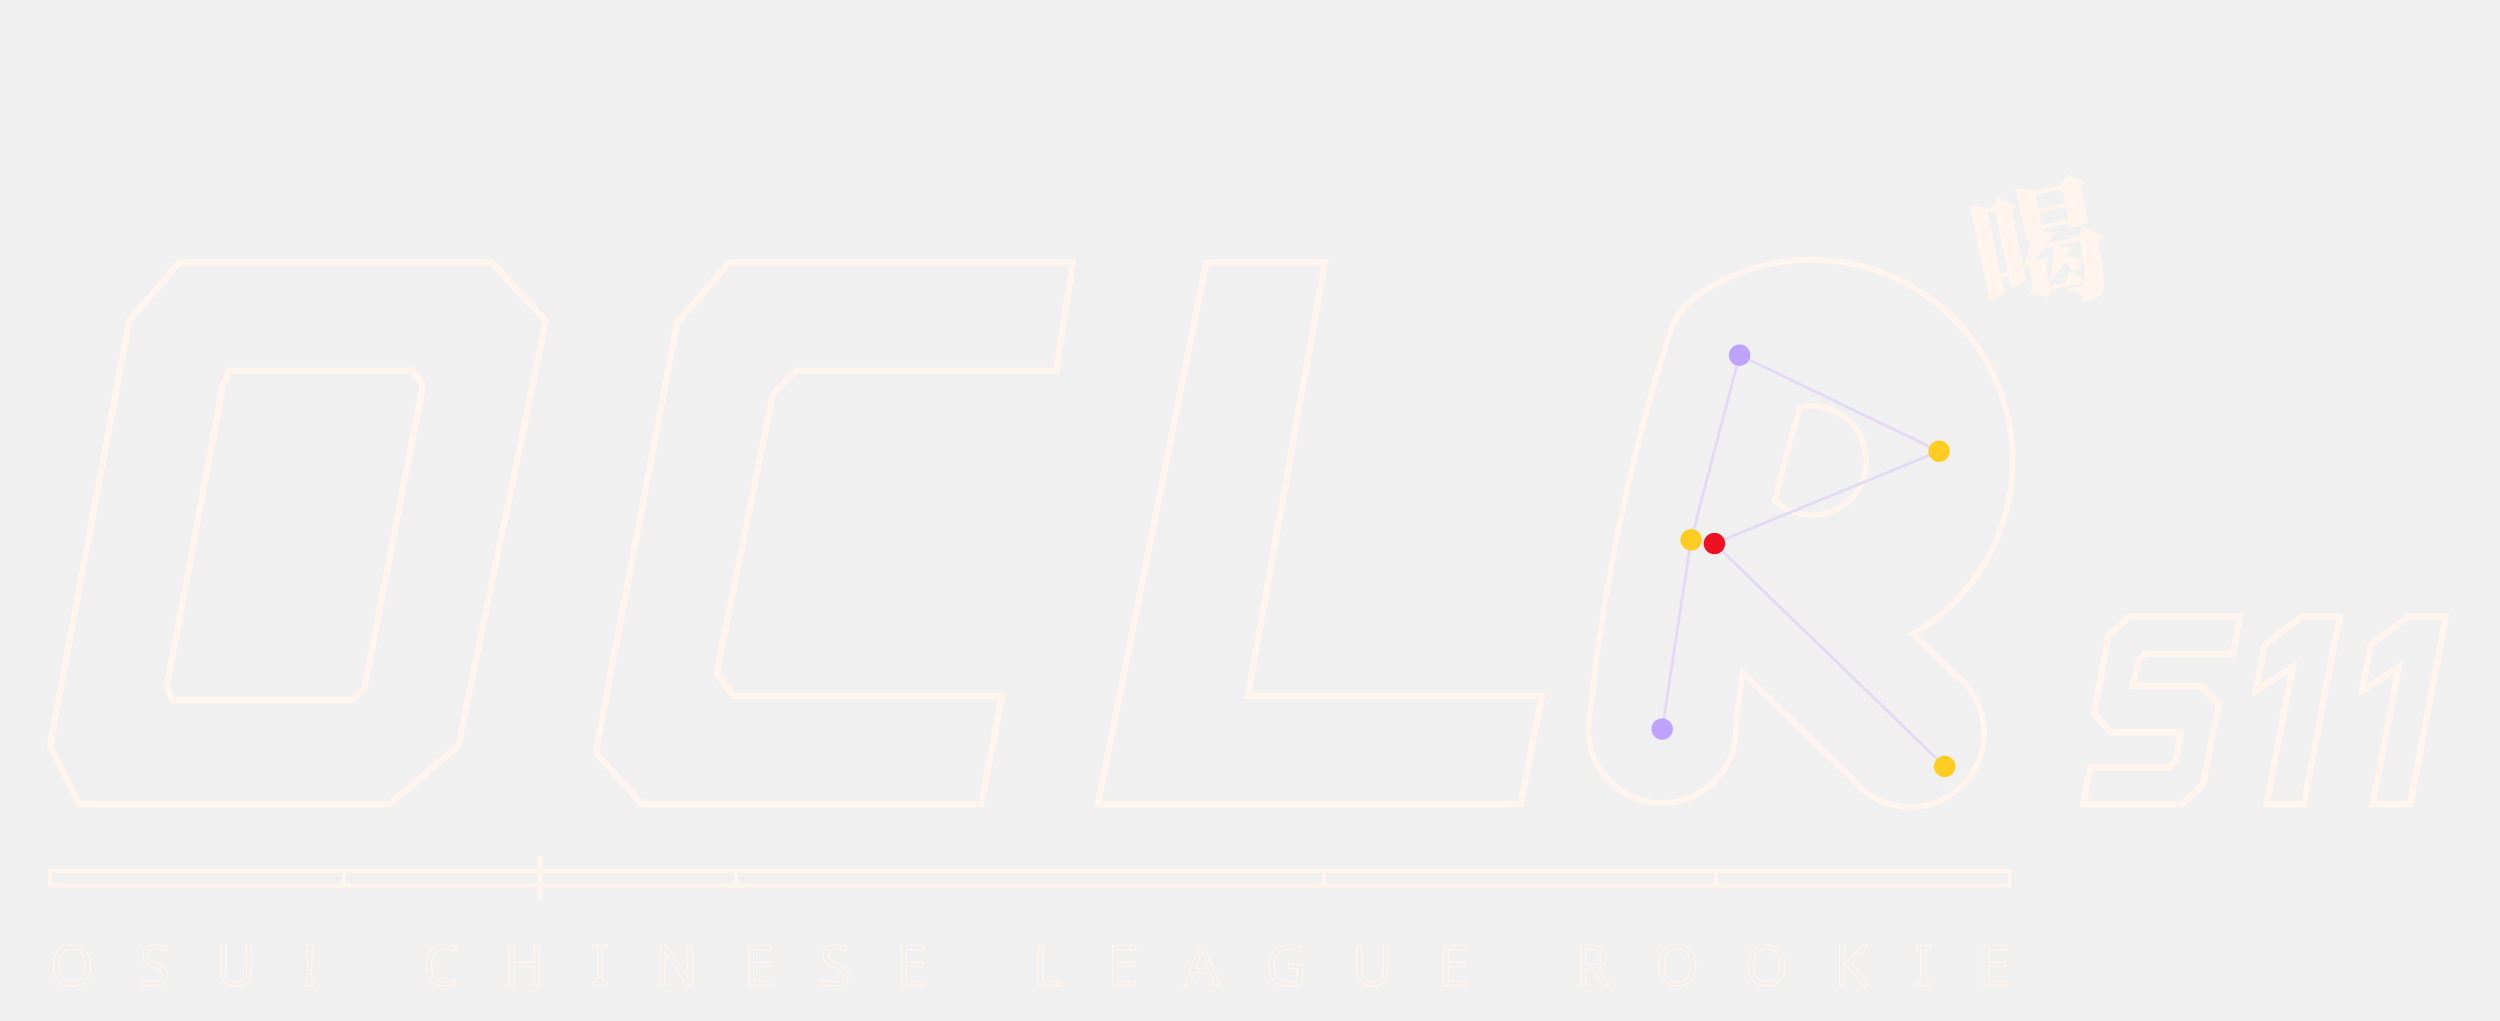
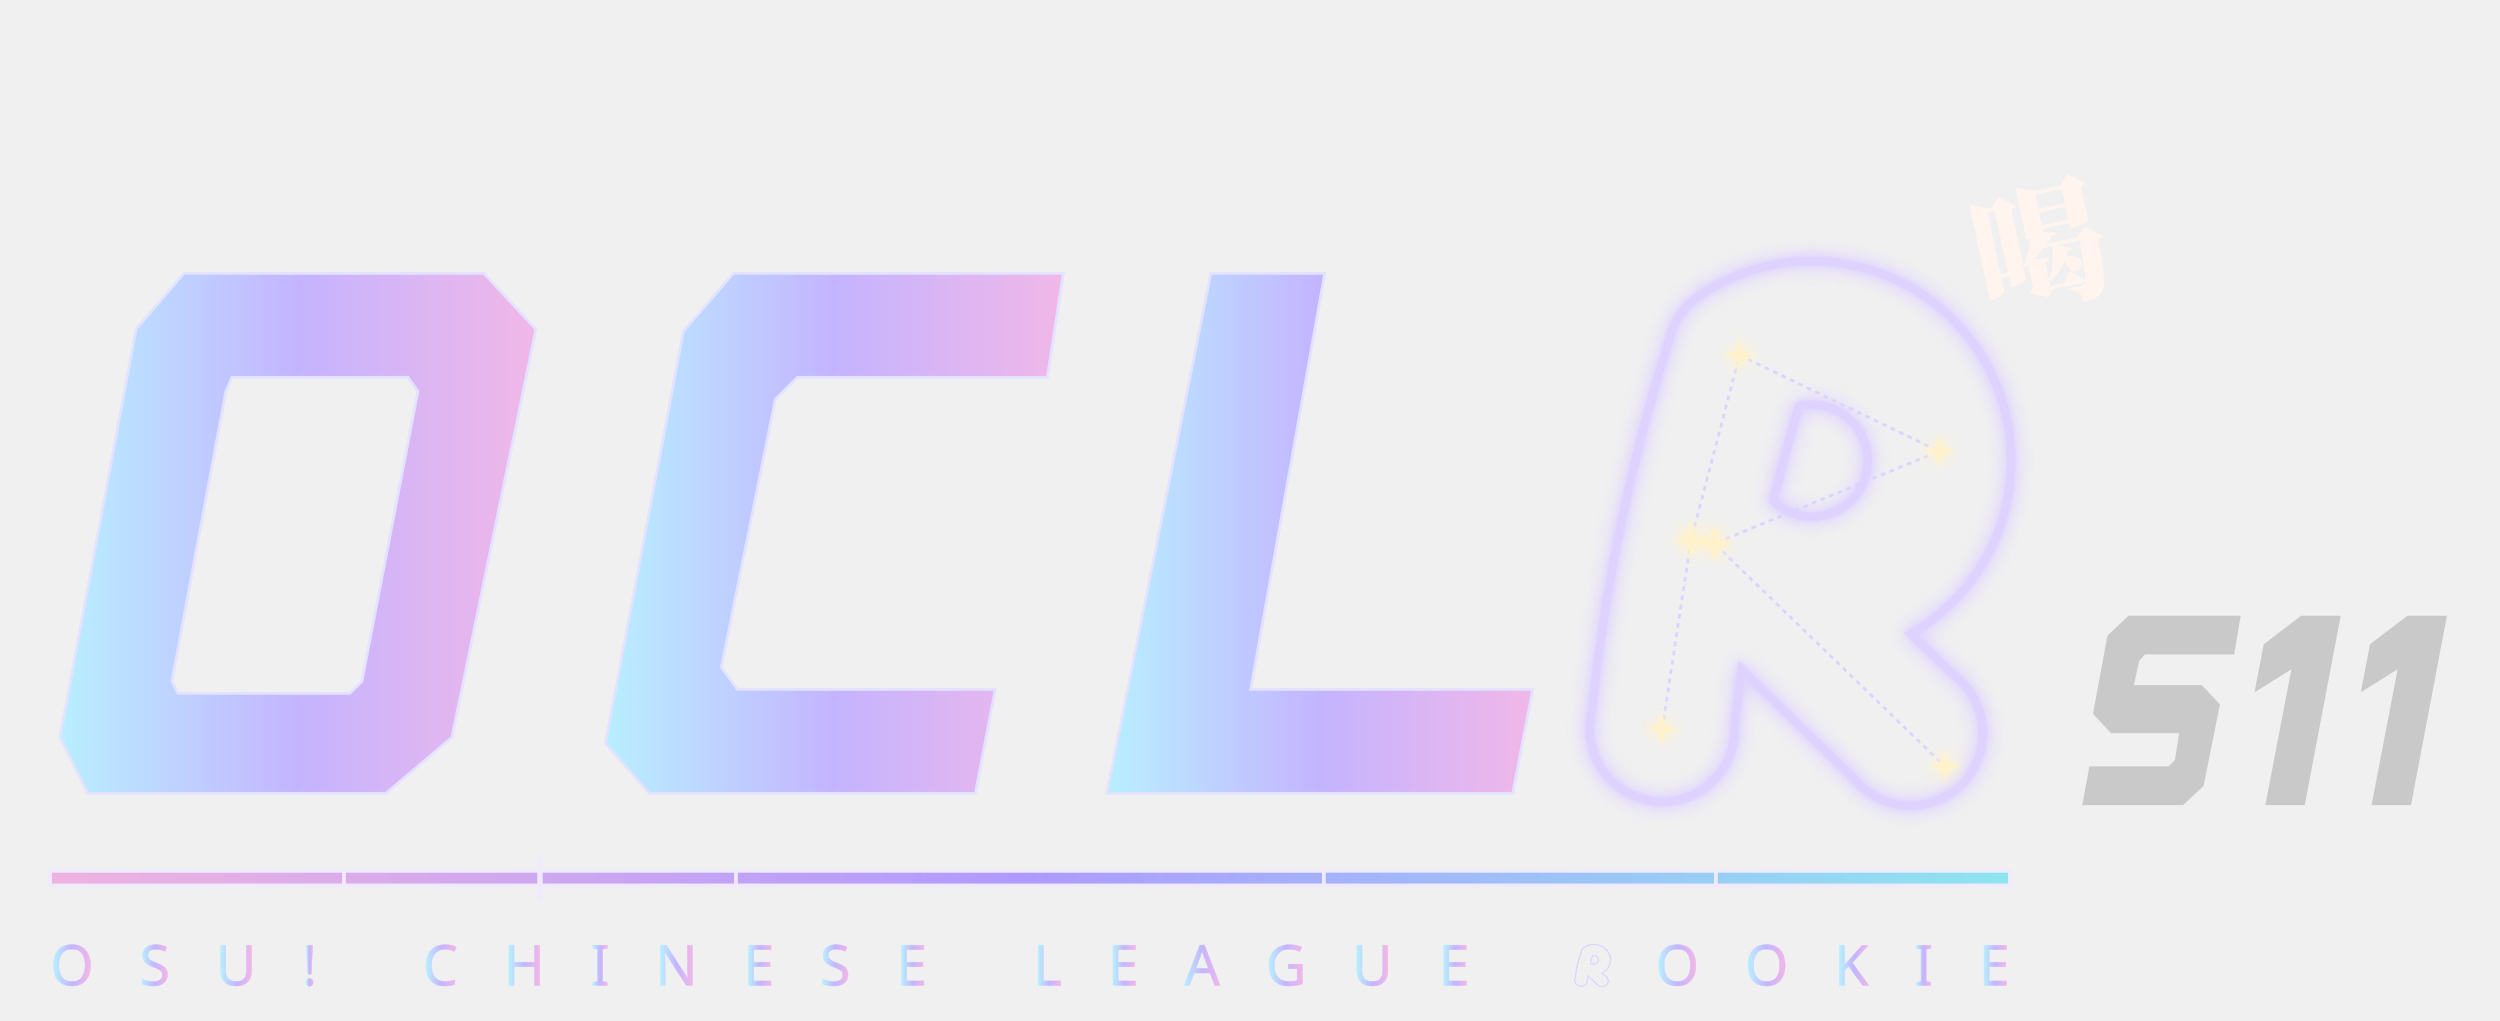
<svg xmlns="http://www.w3.org/2000/svg" viewBox="40 0 1200 490" width="1200" height="490" color="#fff5ee" role="img" aria-labelledby="title desc">
+   <defs>
+     <linearGradient id="ocl-fill" x1="0%" y1="0%" x2="100%" y2="0%">
+       <stop offset="0%" stop-color="#b8efff" />
+       <stop offset="50%" stop-color="#c4b4ff" />
+       <stop offset="100%" stop-color="#f1b7e8" />
+     </linearGradient>
+     <linearGradient id="acc-fill" x1="0%" y1="0%" x2="100%" y2="0%">
+       <stop offset="0%" stop-color="#efb3df" />
+       <stop offset="50%" stop-color="#ae9bff" />
+       <stop offset="100%" stop-color="#8de6ef" />
+     </linearGradient>
+     <filter id="star-glow" x="-35%" y="-35%" width="170%" height="170%" color-interpolation-filters="sRGB">
+       <feGaussianBlur in="SourceGraphic" stdDeviation="9" result="halo" />
+       <feGaussianBlur in="SourceGraphic" stdDeviation="3" result="near" />
+       <feMerge>
+         <feMergeNode in="halo" />
+         <feMergeNode in="halo" />
+         <feMergeNode in="near" />
+         <feMergeNode in="SourceGraphic" />
+       </feMerge>
+     </filter>
+   </defs>
  <g transform="translate(0 60)">
-     <path id="O-angular" d="M62 0H212L238 28L196 232L163 260H14L0 232L38 28Z M86 52H174L179 59L151 204L145 210H59L56 204L83 59Z" transform="translate(64 66)" fill="none" stroke="currentColor" stroke-width="3" stroke-linejoin="miter" stroke-miterlimit="4" />
-     <path id="C-angular" d="M64 0H229L221 52H96L85 63L58 197L66 208H195L185 260H22L0 235L39 29Z" transform="translate(326 66)" fill="none" stroke="currentColor" stroke-width="3" stroke-linejoin="miter" stroke-miterlimit="4" />
-     <path id="L-angular" d="M52 0H109L72 208H213L203 260H0Z" transform="translate(567 66)" fill="none" stroke="currentColor" stroke-width="3" stroke-linejoin="miter" stroke-miterlimit="4" />
-     <svg viewBox="46.25 -17.903 449.126 580.912" role="img" id="R-reference-slider" x="803.716" y="66" width="201.016" height="260" overflow="visible">
+     <path id="O-angular" d="M62 0H212L238 28L196 232L163 260H14L0 232L38 28Z M86 52H174L179 59L151 204L145 210H59L56 204L83 59Z" transform="translate(68.76 71.2) scale(.96)" fill="url(#ocl-fill)" stroke="#e4e3ff" stroke-width="1.4" stroke-linejoin="miter" stroke-miterlimit="4" fill-rule="evenodd" />
+     <path id="C-angular" d="M64 0H229L221 52H96L85 63L58 197L66 208H195L185 260H22L0 235L39 29Z" transform="translate(330.58 71.2) scale(.96)" fill="url(#ocl-fill)" stroke="#e4e3ff" stroke-width="1.4" stroke-linejoin="miter" stroke-miterlimit="4" fill-rule="evenodd" />
+     <path id="L-angular" d="M52 0H109L72 208H213L203 260H0Z" transform="translate(571.26 71.2) scale(.96)" fill="url(#ocl-fill)" stroke="#e4e3ff" stroke-width="1.4" stroke-linejoin="miter" stroke-miterlimit="4" fill-rule="evenodd" />
+     <svg viewBox="46.25 -17.903 449.126 580.912" role="img" id="R-reference-slider" x="803.716" y="66" width="201.016" height="260" overflow="visible" color="#ded3ff">
      <defs>
        <mask id="r-outline-mask" maskUnits="userSpaceOnUse" x="34.25" y="-29.903" width="473.126" height="604.912" style="mask-type:luminance">
          <g color="#fff" fill="#fff">
            <g id="r-outer-r-slider-shape">
              <path id="r-outer-r-track" d="M122.5 482.5 A1948.266 1948.266 0 0 1 205.5 81.5 A137.044 137.044 0 1 1 178.5 283.5 L388.562 486.759" fill="none" stroke="#fff" stroke-width="163" stroke-linecap="round" stroke-linejoin="round" />
              <circle id="r-outer-r-head-cap" cx="122.5" cy="482.5" r="82.25" fill="#fff" />
              <circle id="r-outer-r-tail-cap" cx="388.562" cy="486.759" r="82.25" fill="#fff" />
            </g>
          </g>
          <g color="#000" fill="#000">
            <g id="r-inner-r-slider-shape">
-               <path id="r-inner-r-track" d="M122.5 482.5 A1948.266 1948.266 0 0 1 205.5 81.5 A137.044 137.044 0 1 1 178.5 283.5 L388.562 486.759" fill="none" stroke="#000" stroke-width="151.0" stroke-linecap="round" stroke-linejoin="round" />
-               <circle id="r-inner-r-head-cap" cx="122.5" cy="482.5" r="76.25" fill="#000" />
-               <circle id="r-inner-r-tail-cap" cx="388.562" cy="486.759" r="76.25" fill="#000" />
+               <path id="r-inner-r-track" d="M122.5 482.5 A1948.266 1948.266 0 0 1 205.5 81.5 A137.044 137.044 0 1 1 178.5 283.5 L388.562 486.759" fill="none" stroke="#000" stroke-width="145" stroke-linecap="round" stroke-linejoin="round" />
+               <circle id="r-inner-r-head-cap" cx="122.5" cy="482.5" r="73.25" fill="#000" />
+               <circle id="r-inner-r-tail-cap" cx="388.562" cy="486.759" r="73.25" fill="#000" />
            </g>
          </g>
        </mask>
      </defs>
-       <rect x="34.25" y="-29.903" width="473.126" height="604.912" fill="currentColor" mask="url(#r-outline-mask)" />
+       <g filter="url(#star-glow)">
+         <rect x="34.25" y="-29.903" width="473.126" height="604.912" fill="currentColor" mask="url(#r-outline-mask)" />
+       </g>
      <g id="r-control-points">
-         <polyline points="122.5,482.5 153.5,279.5 205.5,81.5 419.5,184.5 178.5,283.5 425.5,522.5" fill="none" stroke="#e3d9f5" stroke-width="3" />
-         <circle id="r-control-0" cx="122.5" cy="482.5" r="11.5" fill="#bda2ff" />
-         <circle id="r-control-1" cx="153.5" cy="279.5" r="11.5" fill="#ffcc22" />
-         <circle id="r-control-2" cx="205.5" cy="81.5" r="11.5" fill="#bda2ff" />
-         <circle id="r-control-3" cx="419.5" cy="184.5" r="11.5" fill="#ffcc22" />
-         <circle id="r-control-4" cx="178.5" cy="283.5" r="11.5" fill="#ed1121" />
-         <circle id="r-control-5" cx="425.5" cy="522.5" r="11.5" fill="#ffcc22" />
+         <polyline points="122.5,482.5 153.5,279.5 205.5,81.5 419.5,184.5 178.5,283.5 425.5,522.5" fill="none" stroke="#d9d4ff" stroke-width="3" stroke-dasharray="5 5" opacity="1" />
+         <polygon id="r-control-0" points="122.500,466.000 125.767,479.233 139.000,482.500 125.767,485.767 122.500,499.000 119.233,485.767 106.000,482.500 119.233,479.233" fill="#fff2cb" filter="url(#star-glow)" />
+         <polygon id="r-control-1" points="153.500,259.700 157.420,275.580 173.300,279.500 157.420,283.420 153.500,299.300 149.580,283.420 133.700,279.500 149.580,275.580" fill="#fff2cb" filter="url(#star-glow)" />
+         <polygon id="r-control-2" points="205.500,65.000 208.767,78.233 222.000,81.500 208.767,84.767 205.500,98.000 202.233,84.767 189.000,81.500 202.233,78.233" fill="#fff2cb" filter="url(#star-glow)" />
+         <polygon id="r-control-3" points="419.500,168.000 422.767,181.233 436.000,184.500 422.767,187.767 419.500,201.000 416.233,187.767 403.000,184.500 416.233,181.233" fill="#fff2cb" filter="url(#star-glow)" />
+         <polygon id="r-control-4" points="178.500,263.700 182.420,279.580 198.300,283.500 182.420,287.420 178.500,303.300 174.580,287.420 158.700,283.500 174.580,279.580" fill="#fff2cb" filter="url(#star-glow)" />
+         <polygon id="r-control-5" points="425.500,506.000 428.767,519.233 442.000,522.500 428.767,525.767 425.500,539.000 422.233,525.767 409.000,522.500 422.233,519.233" fill="#fff2cb" filter="url(#star-glow)" />
      </g>
    </svg>
    <g id="judgement-katu" fill="currentColor" transform="rotate(-12 1016 55)">
      <path d="M418 845V450H443H451C427 379 390 302 354 253L362 246L393 262V84C381 75 369 63 361 53L489 -8L525 43H759C773 43 782 48 785 58C782 44 777 35 772 30C765 24 757 21 743 21C724 21 676 23 647 26V14C685 5 708 -6 723 -25C737 -43 740 -63 740 -97C803 -97 845 -93 878 -65C927 -24 937 58 943 335C964 338 977 345 984 354L866 454L796 386H558C577 404 594 422 609 439C636 435 644 440 648 451L552 479L553 480V502H758V465H783C857 465 900 487 900 492V754C922 758 932 764 938 773L818 864L754 791H563ZM740 316 635 358H806C803 199 797 104 786 59C748 95 684 146 684 146L628 71H519V251C545 255 553 265 556 280L441 291C471 312 500 334 527 358H599C591 283 568 185 522 121L531 110C585 139 628 182 661 228C676 206 689 179 694 154C778 102 854 242 685 265L703 300C727 299 736 306 740 316ZM175 104V208H231V124H251C296 124 353 154 354 164V690C375 694 388 702 395 711L279 802L221 738H179L55 790V61H74C128 61 175 90 175 104ZM553 530V627H758V530ZM553 655V763H758V655ZM175 236V710H231V236Z" transform="translate(986 83) scale(.064 -.064)" />
    </g>
    <g id="english-name">
-       <path d="M720 358Q720 247 682.5 164.5Q645 82 572.0 36.0Q499 -10 391 -10Q280 -10 206.5 36.0Q133 82 97.0 165.0Q61 248 61 359Q61 469 97.0 551.0Q133 633 206.5 679.0Q280 725 392 725Q499 725 572.0 679.5Q645 634 682.5 551.5Q720 469 720 358ZM156 358Q156 223 213.0 145.5Q270 68 391 68Q513 68 569.0 145.5Q625 223 625 358Q625 493 569.0 569.5Q513 646 392 646Q271 646 213.5 569.5Q156 493 156 358Z" fill="none" stroke="currentColor" stroke-width="22" transform="translate(64 413) scale(0.027 -0.027)" />
-       <path d="M502 191Q502 96 433.0 43.0Q364 -10 247 -10Q187 -10 136.0 -1.0Q85 8 51 24V110Q87 94 140.5 81.0Q194 68 251 68Q331 68 371.5 99.0Q412 130 412 183Q412 218 397.0 242.0Q382 266 345.5 286.5Q309 307 244 330Q153 363 106.5 411.0Q60 459 60 542Q60 599 89.0 639.5Q118 680 169.5 702.0Q221 724 288 724Q347 724 396.0 713.0Q445 702 485 684L457 607Q420 623 376.5 634.0Q333 645 286 645Q219 645 185.0 616.5Q151 588 151 541Q151 505 166.0 481.0Q181 457 215.0 438.0Q249 419 307 397Q370 374 413.5 347.5Q457 321 479.5 284.0Q502 247 502 191Z" fill="none" stroke="currentColor" stroke-width="22" transform="translate(106.8673 413) scale(0.027 -0.027)" />
-       <path d="M640 252Q640 178 610.0 118.5Q580 59 518.5 24.5Q457 -10 362 -10Q229 -10 159.5 62.5Q90 135 90 254V714H180V251Q180 164 226.5 116.0Q273 68 367 68Q464 68 507.5 119.5Q551 171 551 252V714H640Z" fill="none" stroke="currentColor" stroke-width="22" transform="translate(143.4706 413) scale(0.027 -0.027)" />
-       <path d="M163 201H106L81 714H188ZM72 54Q72 91 90.0 106.0Q108 121 134 121Q159 121 177.5 106.0Q196 91 196 54Q196 18 177.5 2.0Q159 -14 134 -14Q108 -14 90.0 2.0Q72 18 72 54Z" fill="none" stroke="currentColor" stroke-width="22" transform="translate(184.9879 413) scale(0.027 -0.027)" />
-       <path d="M403 645Q288 645 222.0 568.0Q156 491 156 357Q156 224 217.5 146.5Q279 69 402 69Q449 69 491.0 77.0Q533 85 573 97V19Q533 4 490.5 -3.0Q448 -10 389 -10Q280 -10 207.0 35.0Q134 80 97.5 163.0Q61 246 61 358Q61 466 100.5 548.5Q140 631 217.0 677.5Q294 724 404 724Q517 724 601 682L565 606Q532 621 491.5 633.0Q451 645 403 645Z" fill="none" stroke="currentColor" stroke-width="22" transform="translate(242.8315 413) scale(0.027 -0.027)" />
-       <path d="M643 0H553V333H187V0H97V714H187V412H553V714H643Z" fill="none" stroke="currentColor" stroke-width="22" transform="translate(281.6758 413) scale(0.027 -0.027)" />
-       <path d="M298 0H40V52L124 71V642L40 662V714H298V662L214 642V71L298 52Z" fill="none" stroke="currentColor" stroke-width="22" transform="translate(323.463 413) scale(0.027 -0.027)" />
-       <path d="M663 0H558L176 593H172Q174 558 177.0 506.0Q180 454 180 399V0H97V714H201L582 123H586Q585 139 583.5 171.0Q582 203 580.5 241.0Q579 279 579 311V714H663Z" fill="none" stroke="currentColor" stroke-width="22" transform="translate(354.3963 413) scale(0.027 -0.027)" />
-       <path d="M496 0H97V714H496V635H187V412H478V334H187V79H496Z" fill="none" stroke="currentColor" stroke-width="22" transform="translate(396.6966 413) scale(0.027 -0.027)" />
-       <path d="M502 191Q502 96 433.0 43.0Q364 -10 247 -10Q187 -10 136.0 -1.0Q85 8 51 24V110Q87 94 140.5 81.0Q194 68 251 68Q331 68 371.5 99.0Q412 130 412 183Q412 218 397.0 242.0Q382 266 345.5 286.5Q309 307 244 330Q153 363 106.5 411.0Q60 459 60 542Q60 599 89.0 639.5Q118 680 169.5 702.0Q221 724 288 724Q347 724 396.0 713.0Q445 702 485 684L457 607Q420 623 376.5 634.0Q333 645 286 645Q219 645 185.0 616.5Q151 588 151 541Q151 505 166.0 481.0Q181 457 215.0 438.0Q249 419 307 397Q370 374 413.5 347.5Q457 321 479.5 284.0Q502 247 502 191Z" fill="none" stroke="currentColor" stroke-width="22" transform="translate(433.4889 413) scale(0.027 -0.027)" />
-       <path d="M496 0H97V714H496V635H187V412H478V334H187V79H496Z" fill="none" stroke="currentColor" stroke-width="22" transform="translate(470.0922 413) scale(0.027 -0.027)" />
-       <path d="M97 0V714H187V80H499V0Z" fill="none" stroke="currentColor" stroke-width="22" transform="translate(535.6848 413) scale(0.027 -0.027)" />
-       <path d="M496 0H97V714H496V635H187V412H478V334H187V79H496Z" fill="none" stroke="currentColor" stroke-width="22" transform="translate(571.6131 413) scale(0.027 -0.027)" />
-       <path d="M545 0 459 221H176L91 0H0L279 717H360L638 0ZM352 517Q349 525 342.0 546.0Q335 567 328.5 589.5Q322 612 318 624Q311 593 302.0 563.5Q293 534 287 517L206 301H432Z" fill="none" stroke="currentColor" stroke-width="22" transform="translate(608.4054 413) scale(0.027 -0.027)" />
-       <path d="M407 377H654V27Q596 8 537.0 -1.0Q478 -10 403 -10Q292 -10 216.0 34.5Q140 79 100.5 161.5Q61 244 61 357Q61 469 105.0 551.0Q149 633 231.5 678.5Q314 724 431 724Q491 724 544.5 713.0Q598 702 644 682L610 604Q572 621 524.5 633.0Q477 645 426 645Q298 645 226.5 568.0Q155 491 155 357Q155 272 182.5 206.5Q210 141 269.0 104.5Q328 68 424 68Q471 68 504.0 73.0Q537 78 564 85V297H407Z" fill="none" stroke="currentColor" stroke-width="22" transform="translate(647.4387 413) scale(0.027 -0.027)" />
-       <path d="M640 252Q640 178 610.0 118.5Q580 59 518.5 24.5Q457 -10 362 -10Q229 -10 159.5 62.5Q90 135 90 254V714H180V251Q180 164 226.5 116.0Q273 68 367 68Q464 68 507.5 119.5Q551 171 551 252V714H640Z" fill="none" stroke="currentColor" stroke-width="22" transform="translate(688.875 413) scale(0.027 -0.027)" />
-       <path d="M496 0H97V714H496V635H187V412H478V334H187V79H496Z" fill="none" stroke="currentColor" stroke-width="22" transform="translate(730.3923 413) scale(0.027 -0.027)" />
-       <path d="M294 714Q427 714 490.5 663.5Q554 613 554 511Q554 454 533.0 416.0Q512 378 479.5 355.5Q447 333 411 320L607 0H502L329 295H187V0H97V714ZM289 636H187V371H294Q381 371 421.0 405.5Q461 440 461 507Q461 577 419.0 606.5Q377 636 289 636Z" fill="none" stroke="currentColor" stroke-width="22" transform="translate(795.9849 413) scale(0.027 -0.027)" />
-       <path d="M720 358Q720 247 682.5 164.5Q645 82 572.0 36.0Q499 -10 391 -10Q280 -10 206.5 36.0Q133 82 97.0 165.0Q61 248 61 359Q61 469 97.0 551.0Q133 633 206.5 679.0Q280 725 392 725Q499 725 572.0 679.5Q645 634 682.5 551.5Q720 469 720 358ZM156 358Q156 223 213.0 145.5Q270 68 391 68Q513 68 569.0 145.5Q625 223 625 358Q625 493 569.0 569.5Q513 646 392 646Q271 646 213.5 569.5Q156 493 156 358Z" fill="none" stroke="currentColor" stroke-width="22" transform="translate(834.5591 413) scale(0.027 -0.027)" />
-       <path d="M720 358Q720 247 682.5 164.5Q645 82 572.0 36.0Q499 -10 391 -10Q280 -10 206.5 36.0Q133 82 97.0 165.0Q61 248 61 359Q61 469 97.0 551.0Q133 633 206.5 679.0Q280 725 392 725Q499 725 572.0 679.5Q645 634 682.5 551.5Q720 469 720 358ZM156 358Q156 223 213.0 145.5Q270 68 391 68Q513 68 569.0 145.5Q625 223 625 358Q625 493 569.0 569.5Q513 646 392 646Q271 646 213.5 569.5Q156 493 156 358Z" fill="none" stroke="currentColor" stroke-width="22" transform="translate(877.4264 413) scale(0.027 -0.027)" />
-       <path d="M619 0H513L260 341L187 277V0H97V714H187V362Q217 396 248.0 430.0Q279 464 310 498L503 714H608L325 403Z" fill="none" stroke="currentColor" stroke-width="22" transform="translate(920.2937 413) scale(0.027 -0.027)" />
-       <path d="M298 0H40V52L124 71V642L40 662V714H298V662L214 642V71L298 52Z" fill="none" stroke="currentColor" stroke-width="22" transform="translate(958.787 413) scale(0.027 -0.027)" />
-       <path d="M496 0H97V714H496V635H187V412H478V334H187V79H496Z" fill="none" stroke="currentColor" stroke-width="22" transform="translate(989.7203 413) scale(0.027 -0.027)" />
+       <path d="M720 358Q720 247 682.5 164.5Q645 82 572.0 36.0Q499 -10 391 -10Q280 -10 206.5 36.0Q133 82 97.0 165.0Q61 248 61 359Q61 469 97.0 551.0Q133 633 206.5 679.0Q280 725 392 725Q499 725 572.0 679.5Q645 634 682.5 551.5Q720 469 720 358ZM156 358Q156 223 213.0 145.5Q270 68 391 68Q513 68 569.0 145.5Q625 223 625 358Q625 493 569.0 569.5Q513 646 392 646Q271 646 213.5 569.5Q156 493 156 358Z" fill="url(#ocl-fill)" stroke="url(#ocl-fill)" stroke-width="10" transform="translate(64 413) scale(0.027 -0.027)" />
+       <path d="M502 191Q502 96 433.0 43.0Q364 -10 247 -10Q187 -10 136.0 -1.0Q85 8 51 24V110Q87 94 140.5 81.0Q194 68 251 68Q331 68 371.5 99.0Q412 130 412 183Q412 218 397.0 242.0Q382 266 345.5 286.5Q309 307 244 330Q153 363 106.5 411.0Q60 459 60 542Q60 599 89.0 639.5Q118 680 169.5 702.0Q221 724 288 724Q347 724 396.0 713.0Q445 702 485 684L457 607Q420 623 376.5 634.0Q333 645 286 645Q219 645 185.0 616.5Q151 588 151 541Q151 505 166.0 481.0Q181 457 215.0 438.0Q249 419 307 397Q370 374 413.5 347.5Q457 321 479.5 284.0Q502 247 502 191Z" fill="url(#ocl-fill)" stroke="url(#ocl-fill)" stroke-width="10" transform="translate(106.8673 413) scale(0.027 -0.027)" />
+       <path d="M640 252Q640 178 610.0 118.5Q580 59 518.5 24.5Q457 -10 362 -10Q229 -10 159.5 62.5Q90 135 90 254V714H180V251Q180 164 226.5 116.0Q273 68 367 68Q464 68 507.5 119.5Q551 171 551 252V714H640Z" fill="url(#ocl-fill)" stroke="url(#ocl-fill)" stroke-width="10" transform="translate(143.4706 413) scale(0.027 -0.027)" />
+       <path d="M163 201H106L81 714H188ZM72 54Q72 91 90.0 106.0Q108 121 134 121Q159 121 177.5 106.0Q196 91 196 54Q196 18 177.5 2.0Q159 -14 134 -14Q108 -14 90.0 2.0Q72 18 72 54Z" fill="url(#ocl-fill)" stroke="url(#ocl-fill)" stroke-width="10" transform="translate(184.9879 413) scale(0.027 -0.027)" />
+       <path d="M403 645Q288 645 222.0 568.0Q156 491 156 357Q156 224 217.5 146.5Q279 69 402 69Q449 69 491.0 77.0Q533 85 573 97V19Q533 4 490.5 -3.0Q448 -10 389 -10Q280 -10 207.0 35.0Q134 80 97.5 163.0Q61 246 61 358Q61 466 100.5 548.5Q140 631 217.0 677.5Q294 724 404 724Q517 724 601 682L565 606Q532 621 491.5 633.0Q451 645 403 645Z" fill="url(#ocl-fill)" stroke="url(#ocl-fill)" stroke-width="10" transform="translate(242.8315 413) scale(0.027 -0.027)" />
+       <path d="M643 0H553V333H187V0H97V714H187V412H553V714H643Z" fill="url(#ocl-fill)" stroke="url(#ocl-fill)" stroke-width="10" transform="translate(281.6758 413) scale(0.027 -0.027)" />
+       <path d="M298 0H40V52L124 71V642L40 662V714H298V662L214 642V71L298 52Z" fill="url(#ocl-fill)" stroke="url(#ocl-fill)" stroke-width="10" transform="translate(323.463 413) scale(0.027 -0.027)" />
+       <path d="M663 0H558L176 593H172Q174 558 177.0 506.0Q180 454 180 399V0H97V714H201L582 123H586Q585 139 583.5 171.0Q582 203 580.5 241.0Q579 279 579 311V714H663Z" fill="url(#ocl-fill)" stroke="url(#ocl-fill)" stroke-width="10" transform="translate(354.3963 413) scale(0.027 -0.027)" />
+       <path d="M496 0H97V714H496V635H187V412H478V334H187V79H496Z" fill="url(#ocl-fill)" stroke="url(#ocl-fill)" stroke-width="10" transform="translate(396.6966 413) scale(0.027 -0.027)" />
+       <path d="M502 191Q502 96 433.0 43.0Q364 -10 247 -10Q187 -10 136.0 -1.0Q85 8 51 24V110Q87 94 140.5 81.0Q194 68 251 68Q331 68 371.5 99.0Q412 130 412 183Q412 218 397.0 242.0Q382 266 345.5 286.5Q309 307 244 330Q153 363 106.5 411.0Q60 459 60 542Q60 599 89.0 639.5Q118 680 169.5 702.0Q221 724 288 724Q347 724 396.0 713.0Q445 702 485 684L457 607Q420 623 376.5 634.0Q333 645 286 645Q219 645 185.0 616.5Q151 588 151 541Q151 505 166.0 481.0Q181 457 215.0 438.0Q249 419 307 397Q370 374 413.5 347.5Q457 321 479.5 284.0Q502 247 502 191Z" fill="url(#ocl-fill)" stroke="url(#ocl-fill)" stroke-width="10" transform="translate(433.4889 413) scale(0.027 -0.027)" />
+       <path d="M496 0H97V714H496V635H187V412H478V334H187V79H496Z" fill="url(#ocl-fill)" stroke="url(#ocl-fill)" stroke-width="10" transform="translate(470.0922 413) scale(0.027 -0.027)" />
+       <path d="M97 0V714H187V80H499V0Z" fill="url(#ocl-fill)" stroke="url(#ocl-fill)" stroke-width="10" transform="translate(535.6848 413) scale(0.027 -0.027)" />
+       <path d="M496 0H97V714H496V635H187V412H478V334H187V79H496Z" fill="url(#ocl-fill)" stroke="url(#ocl-fill)" stroke-width="10" transform="translate(571.6131 413) scale(0.027 -0.027)" />
+       <path d="M545 0 459 221H176L91 0H0L279 717H360L638 0ZM352 517Q349 525 342.0 546.0Q335 567 328.5 589.5Q322 612 318 624Q311 593 302.0 563.5Q293 534 287 517L206 301H432Z" fill="url(#ocl-fill)" stroke="url(#ocl-fill)" stroke-width="10" transform="translate(608.4054 413) scale(0.027 -0.027)" />
+       <path d="M407 377H654V27Q596 8 537.0 -1.0Q478 -10 403 -10Q292 -10 216.0 34.5Q140 79 100.5 161.5Q61 244 61 357Q61 469 105.0 551.0Q149 633 231.5 678.5Q314 724 431 724Q491 724 544.5 713.0Q598 702 644 682L610 604Q572 621 524.5 633.0Q477 645 426 645Q298 645 226.5 568.0Q155 491 155 357Q155 272 182.5 206.5Q210 141 269.0 104.5Q328 68 424 68Q471 68 504.0 73.0Q537 78 564 85V297H407Z" fill="url(#ocl-fill)" stroke="url(#ocl-fill)" stroke-width="10" transform="translate(647.4387 413) scale(0.027 -0.027)" />
+       <path d="M640 252Q640 178 610.0 118.5Q580 59 518.5 24.5Q457 -10 362 -10Q229 -10 159.5 62.5Q90 135 90 254V714H180V251Q180 164 226.5 116.0Q273 68 367 68Q464 68 507.5 119.5Q551 171 551 252V714H640Z" fill="url(#ocl-fill)" stroke="url(#ocl-fill)" stroke-width="10" transform="translate(688.875 413) scale(0.027 -0.027)" />
+       <path d="M496 0H97V714H496V635H187V412H478V334H187V79H496Z" fill="url(#ocl-fill)" stroke="url(#ocl-fill)" stroke-width="10" transform="translate(730.3923 413) scale(0.027 -0.027)" />
+       <svg viewBox="46.25 -17.903 449.126 580.912" role="img" id="rookie-r" x="795.985" y="393.4" width="17" height="20" overflow="visible" color="#ded3ff" preserveAspectRatio="none">
+         <defs>
+           <mask id="mini-r-outline-mask" maskUnits="userSpaceOnUse" x="34.25" y="-29.903" width="473.126" height="604.912" style="mask-type:luminance">
+             <g color="#fff" fill="#fff">
+               <g id="mini-r-outer-r-slider-shape">
+                 <path id="mini-r-outer-r-track" d="M122.5 482.5 A1948.266 1948.266 0 0 1 205.5 81.5 A137.044 137.044 0 1 1 178.5 283.5 L388.562 486.759" fill="none" stroke="#fff" stroke-width="163" stroke-linecap="round" stroke-linejoin="round" />
+                 <circle id="mini-r-outer-r-head-cap" cx="122.5" cy="482.5" r="82.25" fill="#fff" />
+                 <circle id="mini-r-outer-r-tail-cap" cx="388.562" cy="486.759" r="82.25" fill="#fff" />
+               </g>
+             </g>
+             <g color="#000" fill="#000">
+               <g id="mini-r-inner-r-slider-shape">
+                 <path id="mini-r-inner-r-track" d="M122.5 482.5 A1948.266 1948.266 0 0 1 205.5 81.5 A137.044 137.044 0 1 1 178.5 283.5 L388.562 486.759" fill="none" stroke="#000" stroke-width="145" stroke-linecap="round" stroke-linejoin="round" />
+                 <circle id="mini-r-inner-r-head-cap" cx="122.5" cy="482.5" r="73.25" fill="#000" />
+                 <circle id="mini-r-inner-r-tail-cap" cx="388.562" cy="486.759" r="73.25" fill="#000" />
+               </g>
+             </g>
+           </mask>
+         </defs>
+         <g filter="url(#star-glow)">
+           <rect x="34.25" y="-29.903" width="473.126" height="604.912" fill="currentColor" mask="url(#mini-r-outline-mask)" />
+         </g>
+         <g id="mini-r-control-points">
+           <polyline points="122.5,482.5 153.5,279.5 205.5,81.5 419.5,184.5 178.5,283.5 425.5,522.5" fill="none" stroke="#d9d4ff" stroke-width="3" stroke-dasharray="5 5" opacity="1" />
+           <polygon id="mini-r-control-0" points="122.500,466.000 125.767,479.233 139.000,482.500 125.767,485.767 122.500,499.000 119.233,485.767 106.000,482.500 119.233,479.233" fill="#fff2cb" filter="url(#star-glow)" />
+           <polygon id="mini-r-control-1" points="153.500,259.700 157.420,275.580 173.300,279.500 157.420,283.420 153.500,299.300 149.580,283.420 133.700,279.500 149.580,275.580" fill="#fff2cb" filter="url(#star-glow)" />
+           <polygon id="mini-r-control-2" points="205.500,65.000 208.767,78.233 222.000,81.500 208.767,84.767 205.500,98.000 202.233,84.767 189.000,81.500 202.233,78.233" fill="#fff2cb" filter="url(#star-glow)" />
+           <polygon id="mini-r-control-3" points="419.500,168.000 422.767,181.233 436.000,184.500 422.767,187.767 419.500,201.000 416.233,187.767 403.000,184.500 416.233,181.233" fill="#fff2cb" filter="url(#star-glow)" />
+           <polygon id="mini-r-control-4" points="178.500,263.700 182.420,279.580 198.300,283.500 182.420,287.420 178.500,303.300 174.580,287.420 158.700,283.500 174.580,279.580" fill="#fff2cb" filter="url(#star-glow)" />
+           <polygon id="mini-r-control-5" points="425.500,506.000 428.767,519.233 442.000,522.500 428.767,525.767 425.500,539.000 422.233,525.767 409.000,522.500 422.233,519.233" fill="#fff2cb" filter="url(#star-glow)" />
+         </g>
+       </svg>
+       <path d="M720 358Q720 247 682.5 164.5Q645 82 572.0 36.0Q499 -10 391 -10Q280 -10 206.5 36.0Q133 82 97.0 165.0Q61 248 61 359Q61 469 97.0 551.0Q133 633 206.5 679.0Q280 725 392 725Q499 725 572.0 679.5Q645 634 682.5 551.5Q720 469 720 358ZM156 358Q156 223 213.0 145.5Q270 68 391 68Q513 68 569.0 145.5Q625 223 625 358Q625 493 569.0 569.5Q513 646 392 646Q271 646 213.5 569.5Q156 493 156 358Z" fill="url(#ocl-fill)" stroke="url(#ocl-fill)" stroke-width="10" transform="translate(834.5591 413) scale(0.027 -0.027)" />
+       <path d="M720 358Q720 247 682.5 164.5Q645 82 572.0 36.0Q499 -10 391 -10Q280 -10 206.5 36.0Q133 82 97.0 165.0Q61 248 61 359Q61 469 97.0 551.0Q133 633 206.5 679.0Q280 725 392 725Q499 725 572.0 679.5Q645 634 682.5 551.5Q720 469 720 358ZM156 358Q156 223 213.0 145.5Q270 68 391 68Q513 68 569.0 145.5Q625 223 625 358Q625 493 569.0 569.5Q513 646 392 646Q271 646 213.5 569.5Q156 493 156 358Z" fill="url(#ocl-fill)" stroke="url(#ocl-fill)" stroke-width="10" transform="translate(877.4264 413) scale(0.027 -0.027)" />
+       <path d="M619 0H513L260 341L187 277V0H97V714H187V362Q217 396 248.0 430.0Q279 464 310 498L503 714H608L325 403Z" fill="url(#ocl-fill)" stroke="url(#ocl-fill)" stroke-width="10" transform="translate(920.2937 413) scale(0.027 -0.027)" />
+       <path d="M298 0H40V52L124 71V642L40 662V714H298V662L214 642V71L298 52Z" fill="url(#ocl-fill)" stroke="url(#ocl-fill)" stroke-width="10" transform="translate(958.787 413) scale(0.027 -0.027)" />
+       <path d="M496 0H97V714H496V635H187V412H478V334H187V79H496Z" fill="url(#ocl-fill)" stroke="url(#ocl-fill)" stroke-width="10" transform="translate(989.7203 413) scale(0.027 -0.027)" />
    </g>
-     <g id="accuracy-bar" fill="none" stroke="currentColor">
-       <rect x="64" y="358" width="940.732" height="7" stroke-width="1.8" />
+     <g id="accuracy-bar" fill="none" stroke="#f0eaff">
+       <rect x="64" y="358" width="940.732" height="7" stroke-width="1.8" fill="url(#acc-fill)" />
      <path id="accuracy-boundary-1" d="M205.11 358V365" stroke-width="1.8" />
      <path id="accuracy-boundary-2" d="M393.256 358V365" stroke-width="1.8" />
      <path id="accuracy-boundary-3" d="M675.476 358V365" stroke-width="1.8" />
      <path id="accuracy-boundary-4" d="M863.622 358V365" stroke-width="1.8" />
      <path id="accuracy-100-marker" d="M299.183 351V372" stroke-width="2.6" />
    </g>
  </g>
  <g id="season-label" transform="translate(1040 296) scale(.30) translate(-1030 -66)">
-     <path id="S-angular" d="M73 0H250L240 59H98L88 70L79 111H189L217 141L191 270L159 300H0L11 241H137L148 230L155 185H45L17 155L40 31Z" transform="translate(1030 66)" fill="none" stroke="currentColor" stroke-width="10" stroke-linejoin="miter" stroke-miterlimit="4" />
-     <path id="season-one-a" d="M20 45L79 0H140L83 300H23L65 81L6 118Z" transform="translate(1300 66)" fill="none" stroke="currentColor" stroke-width="10" stroke-linejoin="miter" stroke-miterlimit="4" />
-     <path id="season-one-b" d="M20 45L79 0H140L83 300H23L65 81L6 118Z" transform="translate(1470 66)" fill="none" stroke="currentColor" stroke-width="10" stroke-linejoin="miter" stroke-miterlimit="4" />
+     <path id="S-angular" d="M73 0H250L240 59H98L88 70L79 111H189L217 141L191 270L159 300H0L11 241H137L148 230L155 185H45L17 155L40 31Z" transform="translate(1030 66)" fill="#c9c9c9" stroke="#c9c9c9" stroke-width="3" stroke-linejoin="miter" stroke-miterlimit="4" />
+     <path id="season-one-a" d="M20 45L79 0H140L83 300H23L65 81L6 118Z" transform="translate(1300 66)" fill="#c9c9c9" stroke="#c9c9c9" stroke-width="3" stroke-linejoin="miter" stroke-miterlimit="4" />
+     <path id="season-one-b" d="M20 45L79 0H140L83 300H23L65 81L6 118Z" transform="translate(1470 66)" fill="#c9c9c9" stroke="#c9c9c9" stroke-width="3" stroke-linejoin="miter" stroke-miterlimit="4" />
  </g>
</svg>
